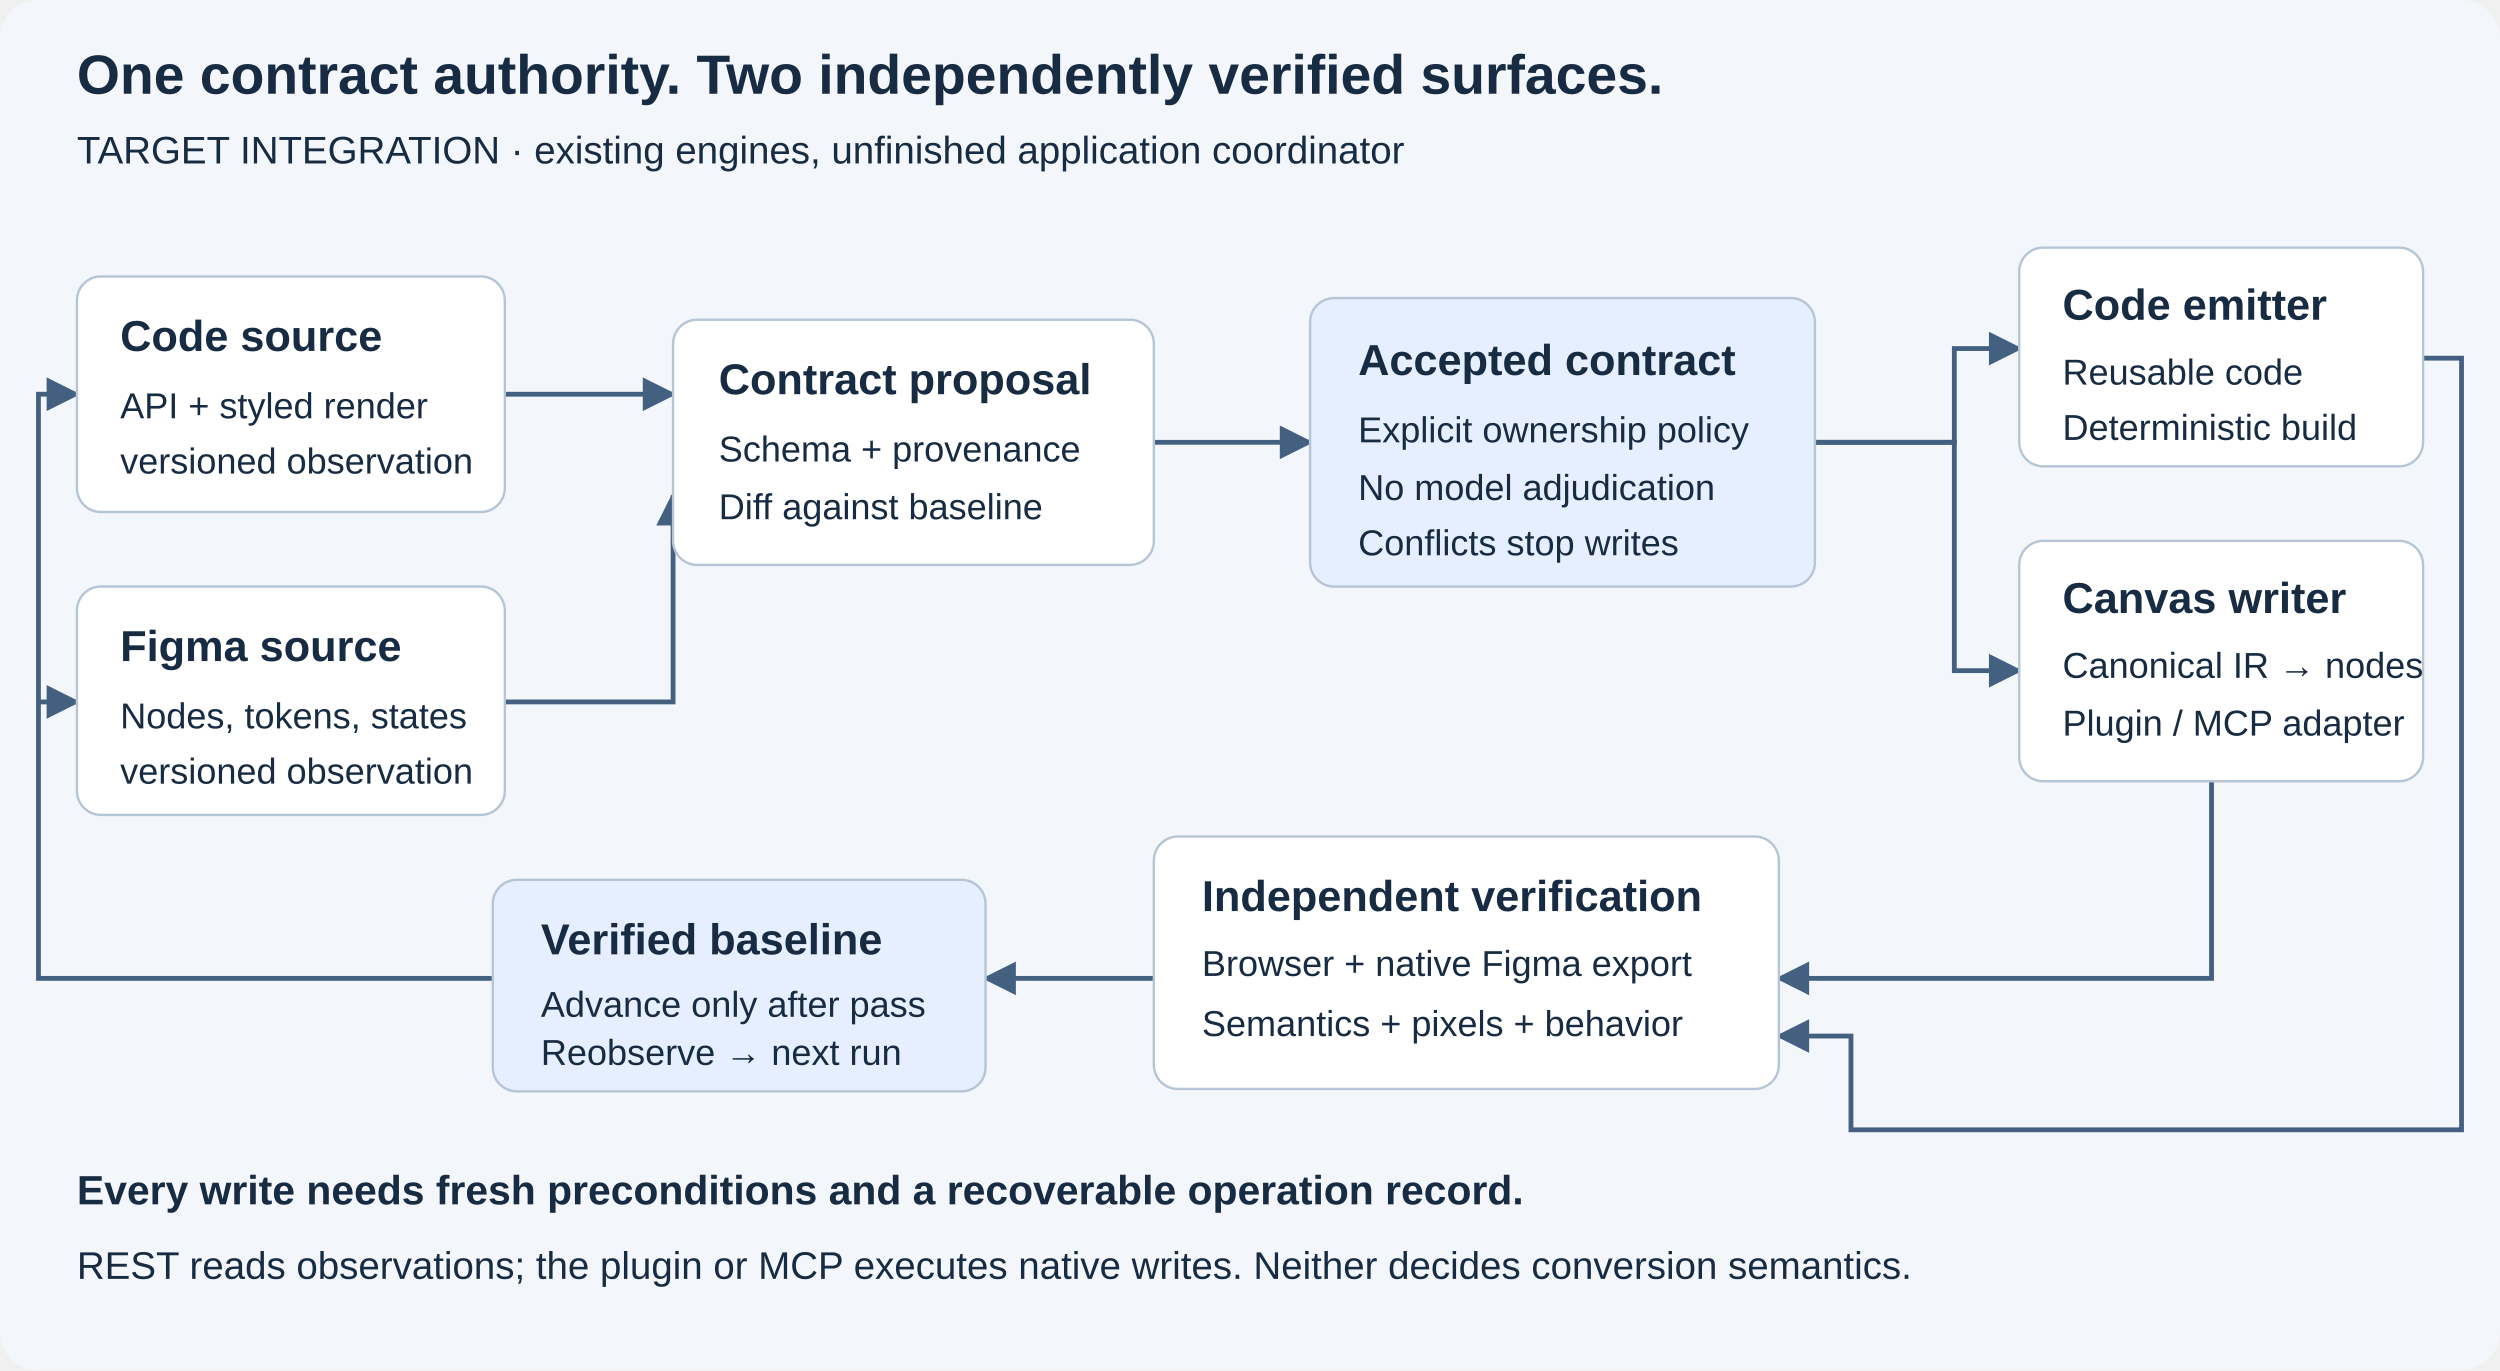
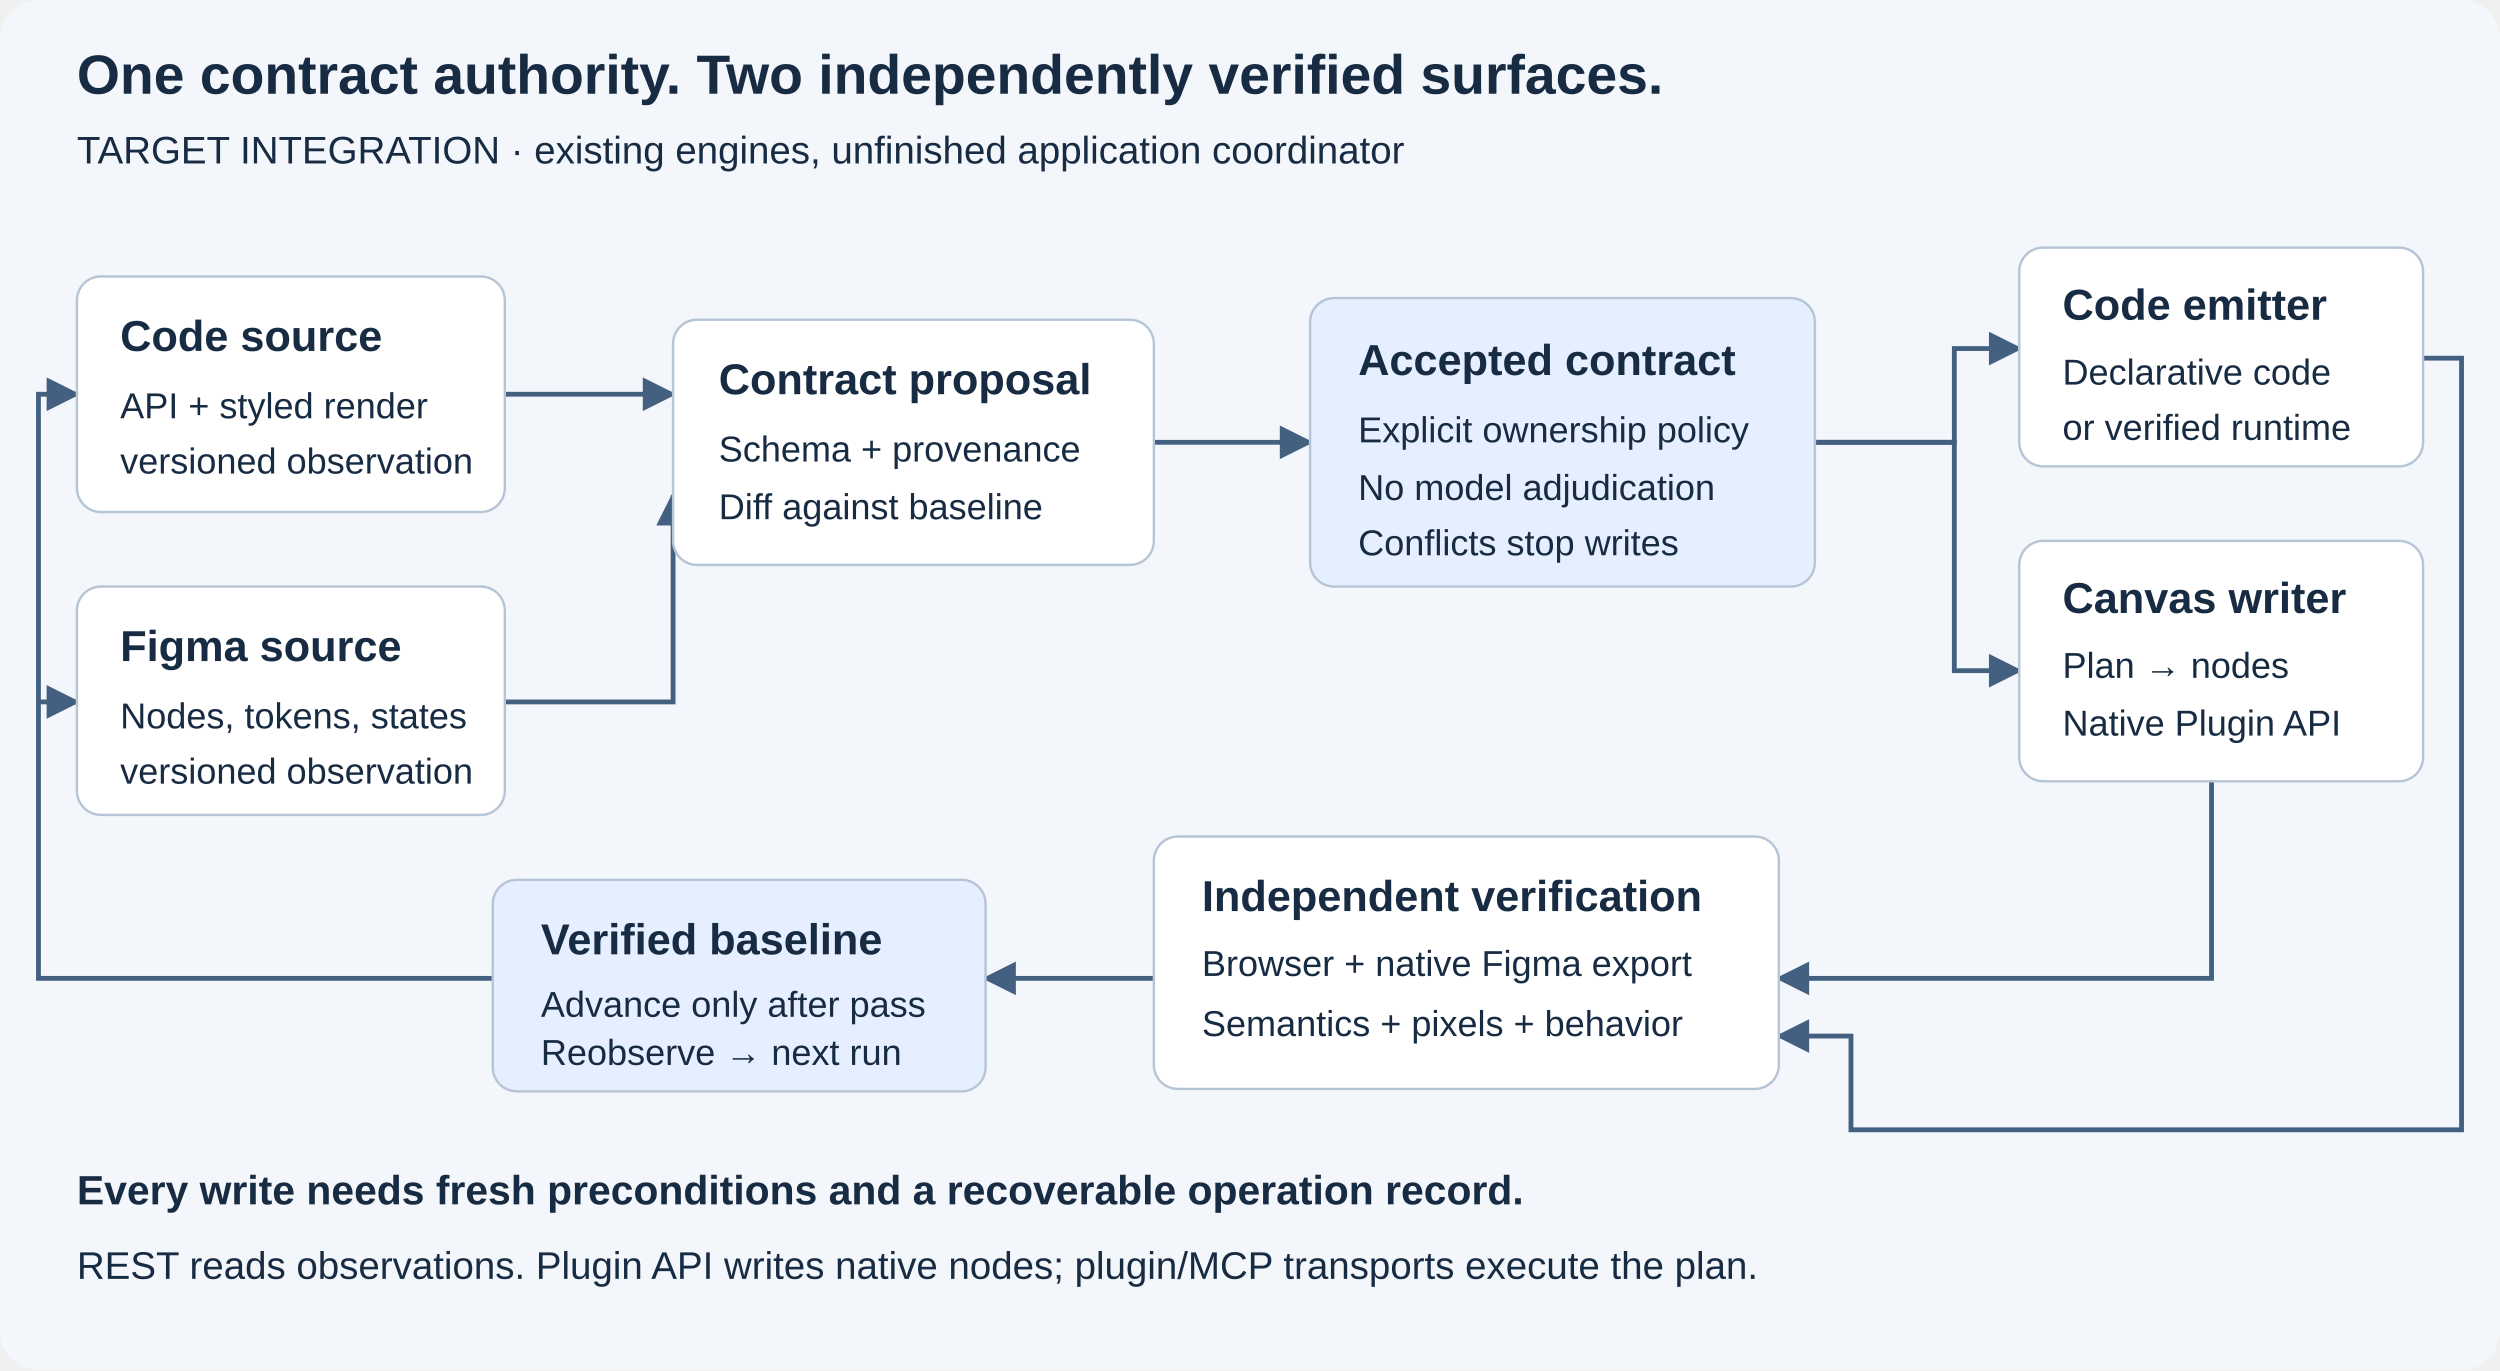
<svg xmlns="http://www.w3.org/2000/svg" width="1040" height="570" viewBox="0 0 1040 570" role="img" aria-labelledby="title desc">
  <defs>
    <marker id="arrow" viewBox="0 0 10 10" refX="9" refY="5" markerWidth="7" markerHeight="7" orient="auto-start-reverse">
      <path d="M0 0 10 5 0 10z" fill="#436081" />
    </marker>
  </defs>
  <rect width="1040" height="570" rx="16" fill="#f3f6fa" />
  <g font-family="Arial, sans-serif" fill="#172b42">
    <text x="32" y="39" font-size="23" font-weight="700">One contract authority. Two independently verified surfaces.</text>
    <text x="32" y="68" font-size="16">TARGET INTEGRATION · existing engines, unfinished application coordinator</text>
    <g stroke="#436081" stroke-width="2" fill="none" marker-end="url(#arrow)">
      <path d="M210 164H280" />
      <path d="M210 292H280V206" />
      <path d="M480 184H545" />
      <path d="M755 184H813V145H840" />
      <path d="M755 184H813V279H840" />
      <path d="M920 325V407H740" />
      <path d="M1008 149H1024V470H770V431H740" />
      <path d="M480 407H410" />
      <path d="M205 407H16V164H32" />
      <path d="M16 292H32" />
    </g>
    <g stroke="#b6c5d6" fill="#fff">
      <rect x="32" y="115" width="178" height="98" rx="10" />
      <rect x="32" y="244" width="178" height="95" rx="10" />
      <rect x="280" y="133" width="200" height="102" rx="10" />
      <rect x="545" y="124" width="210" height="120" rx="10" fill="#e5efff" />
      <rect x="840" y="103" width="168" height="91" rx="10" />
      <rect x="840" y="225" width="168" height="100" rx="10" />
      <rect x="480" y="348" width="260" height="105" rx="10" />
      <rect x="205" y="366" width="205" height="88" rx="10" fill="#e5efff" />
    </g>
    <g font-size="18" font-weight="700">
      <text x="50" y="146">Code source</text>
      <text x="50" y="275">Figma source</text>
      <text x="299" y="164">Contract proposal</text>
      <text x="565" y="156">Accepted contract</text>
      <text x="858" y="133">Code emitter</text>
      <text x="858" y="255">Canvas writer</text>
      <text x="500" y="379">Independent verification</text>
      <text x="225" y="397">Verified baseline</text>
    </g>
    <g font-size="15">
      <text x="50" y="174">API + styled render</text>
      <text x="50" y="197">versioned observation</text>
      <text x="50" y="303">Nodes, tokens, states</text>
      <text x="50" y="326">versioned observation</text>
      <text x="299" y="192">Schema + provenance</text>
      <text x="299" y="216">Diff against baseline</text>
      <text x="565" y="184">Explicit ownership policy</text>
      <text x="565" y="208">No model adjudication</text>
      <text x="565" y="231">Conflicts stop writes</text>
-       <text x="858" y="160">Reusable code</text>
-       <text x="858" y="183">Deterministic build</text>
-       <text x="858" y="282">Canonical IR → nodes</text>
-       <text x="858" y="306">Plugin / MCP adapter</text>
+       <text x="858" y="160">Declarative code</text>
+       <text x="858" y="183">or verified runtime</text>
+       <text x="858" y="282">Plan → nodes</text>
+       <text x="858" y="306">Native Plugin API</text>
      <text x="500" y="406">Browser + native Figma export</text>
      <text x="500" y="431">Semantics + pixels + behavior</text>
      <text x="225" y="423">Advance only after pass</text>
      <text x="225" y="443">Reobserve → next run</text>
    </g>
    <text x="32" y="501" font-size="17" font-weight="700">Every write needs fresh preconditions and a recoverable operation record.</text>
-     <text x="32" y="532" font-size="16">REST reads observations; the plugin or MCP executes native writes. Neither decides conversion semantics.</text>
+     <text x="32" y="532" font-size="16">REST reads observations. Plugin API writes native nodes; plugin/MCP transports execute the plan.</text>
  </g>
</svg>
